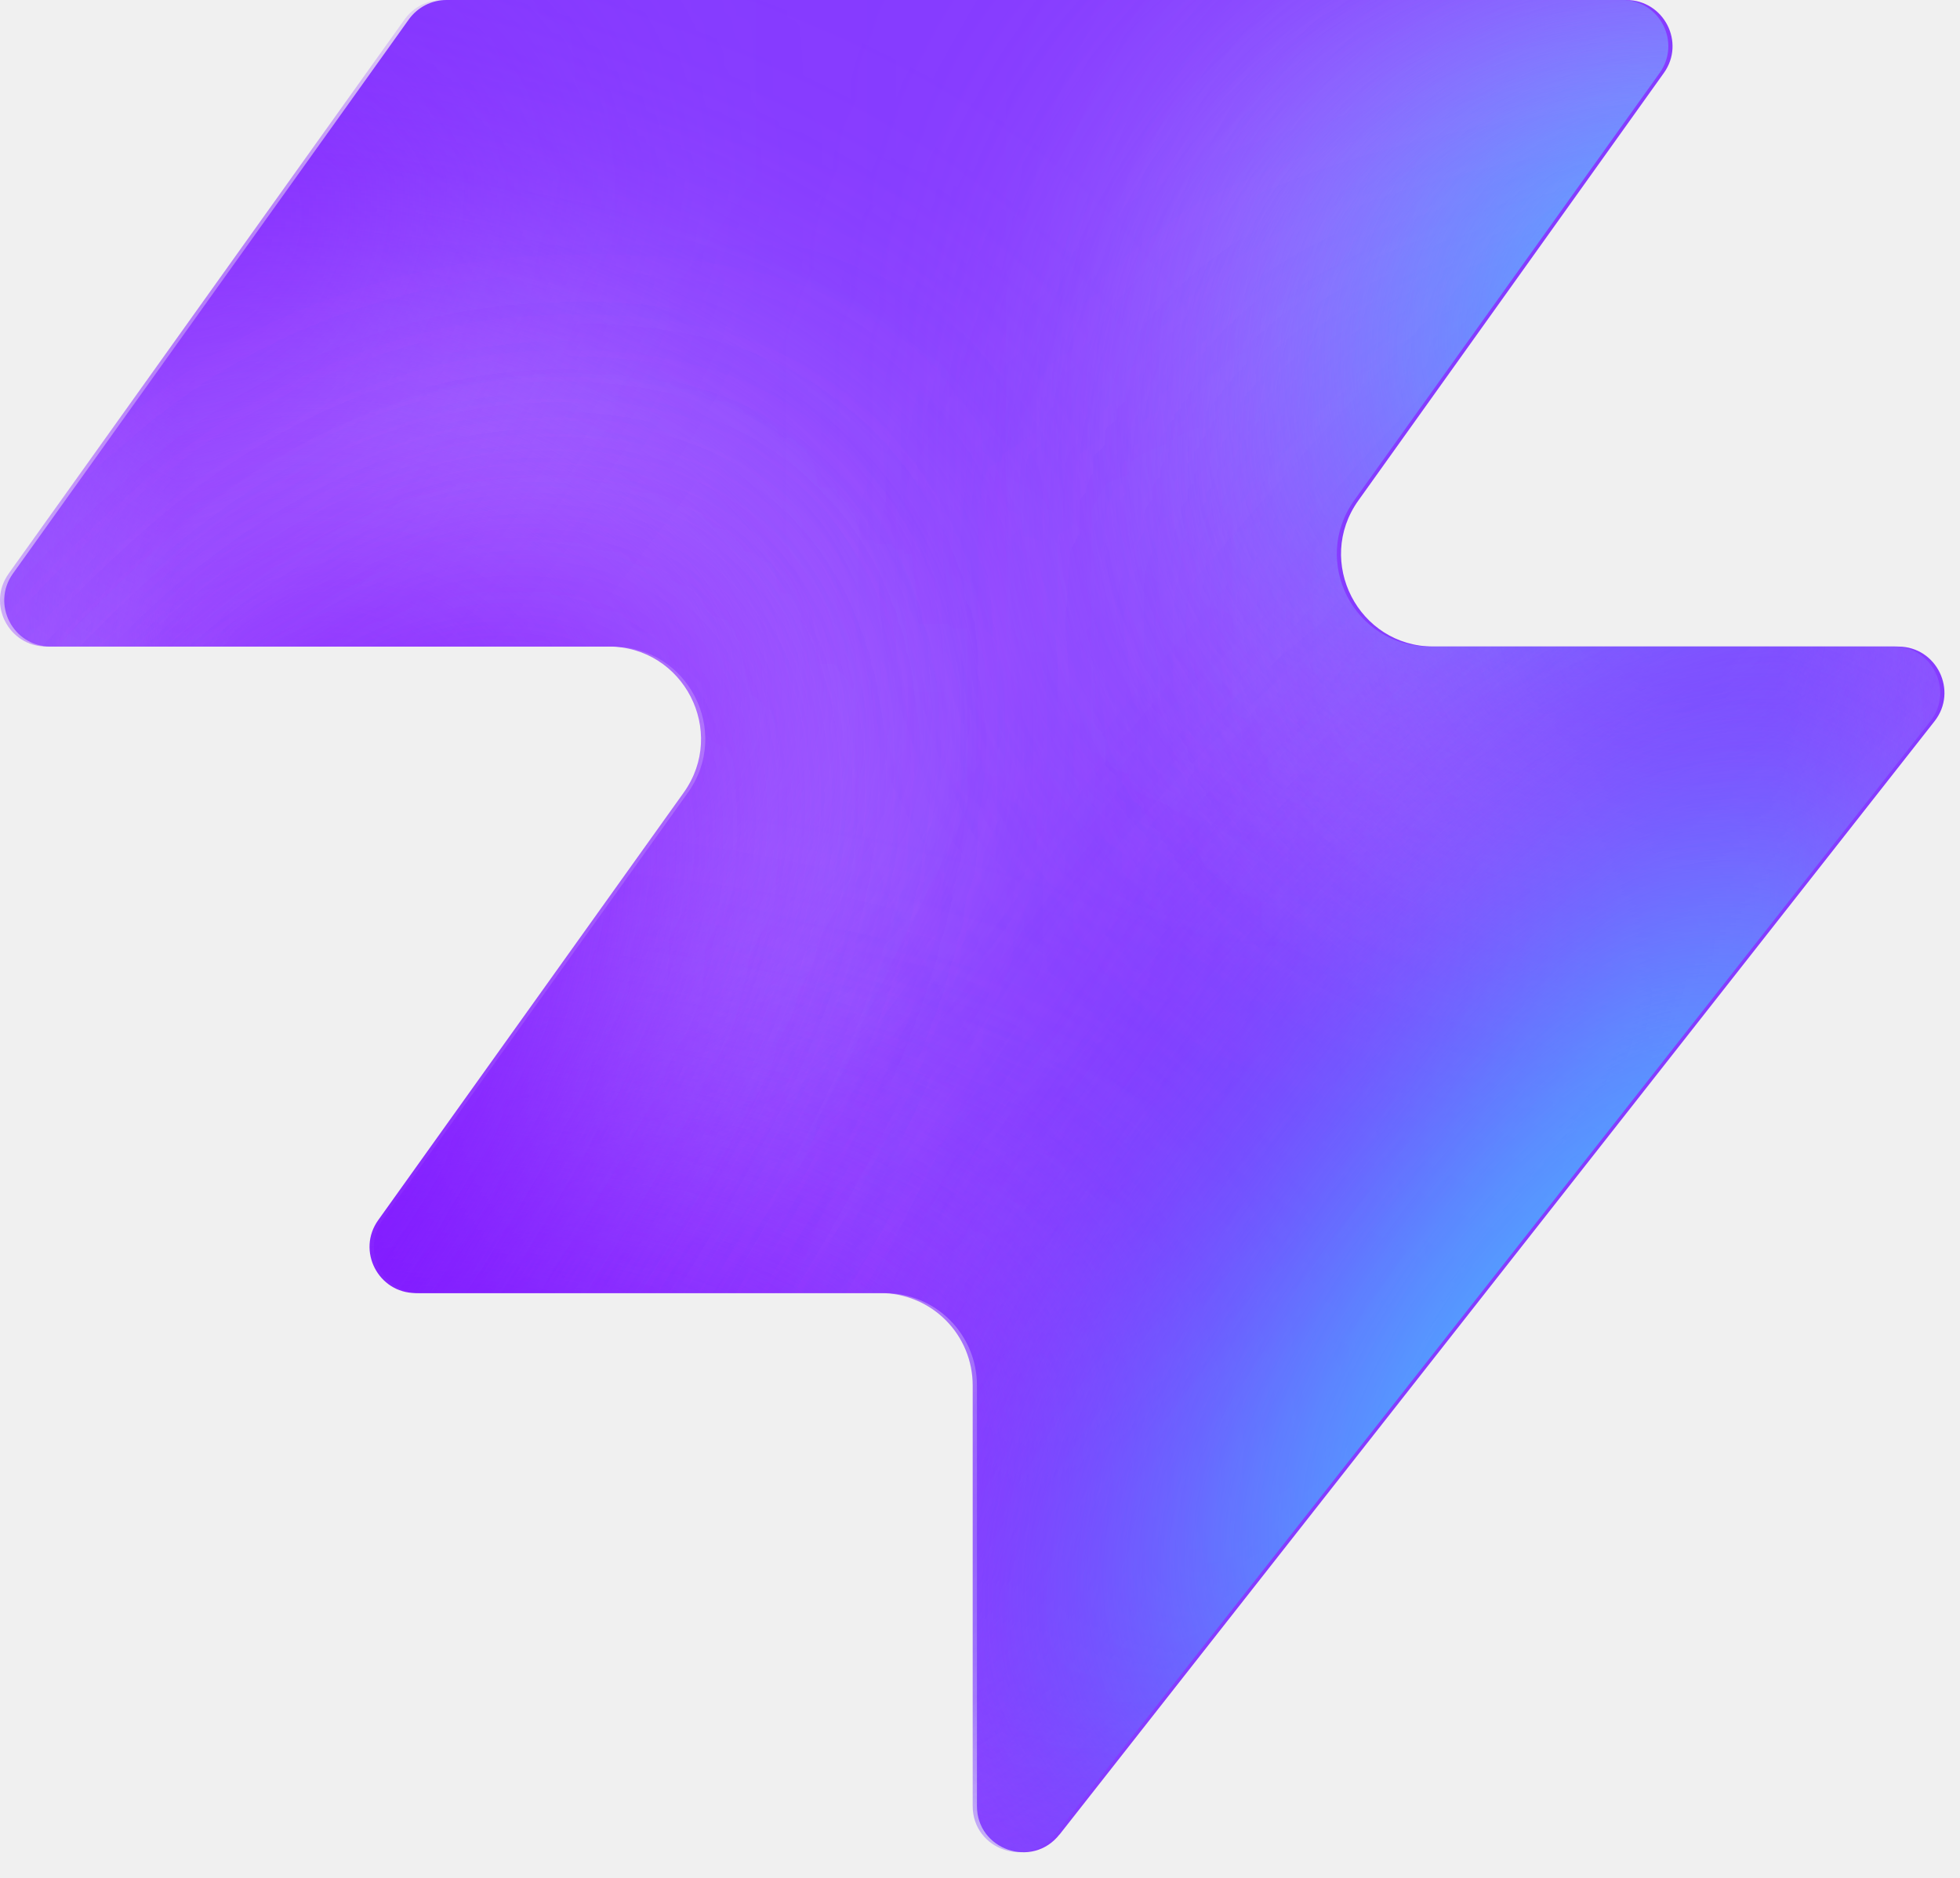
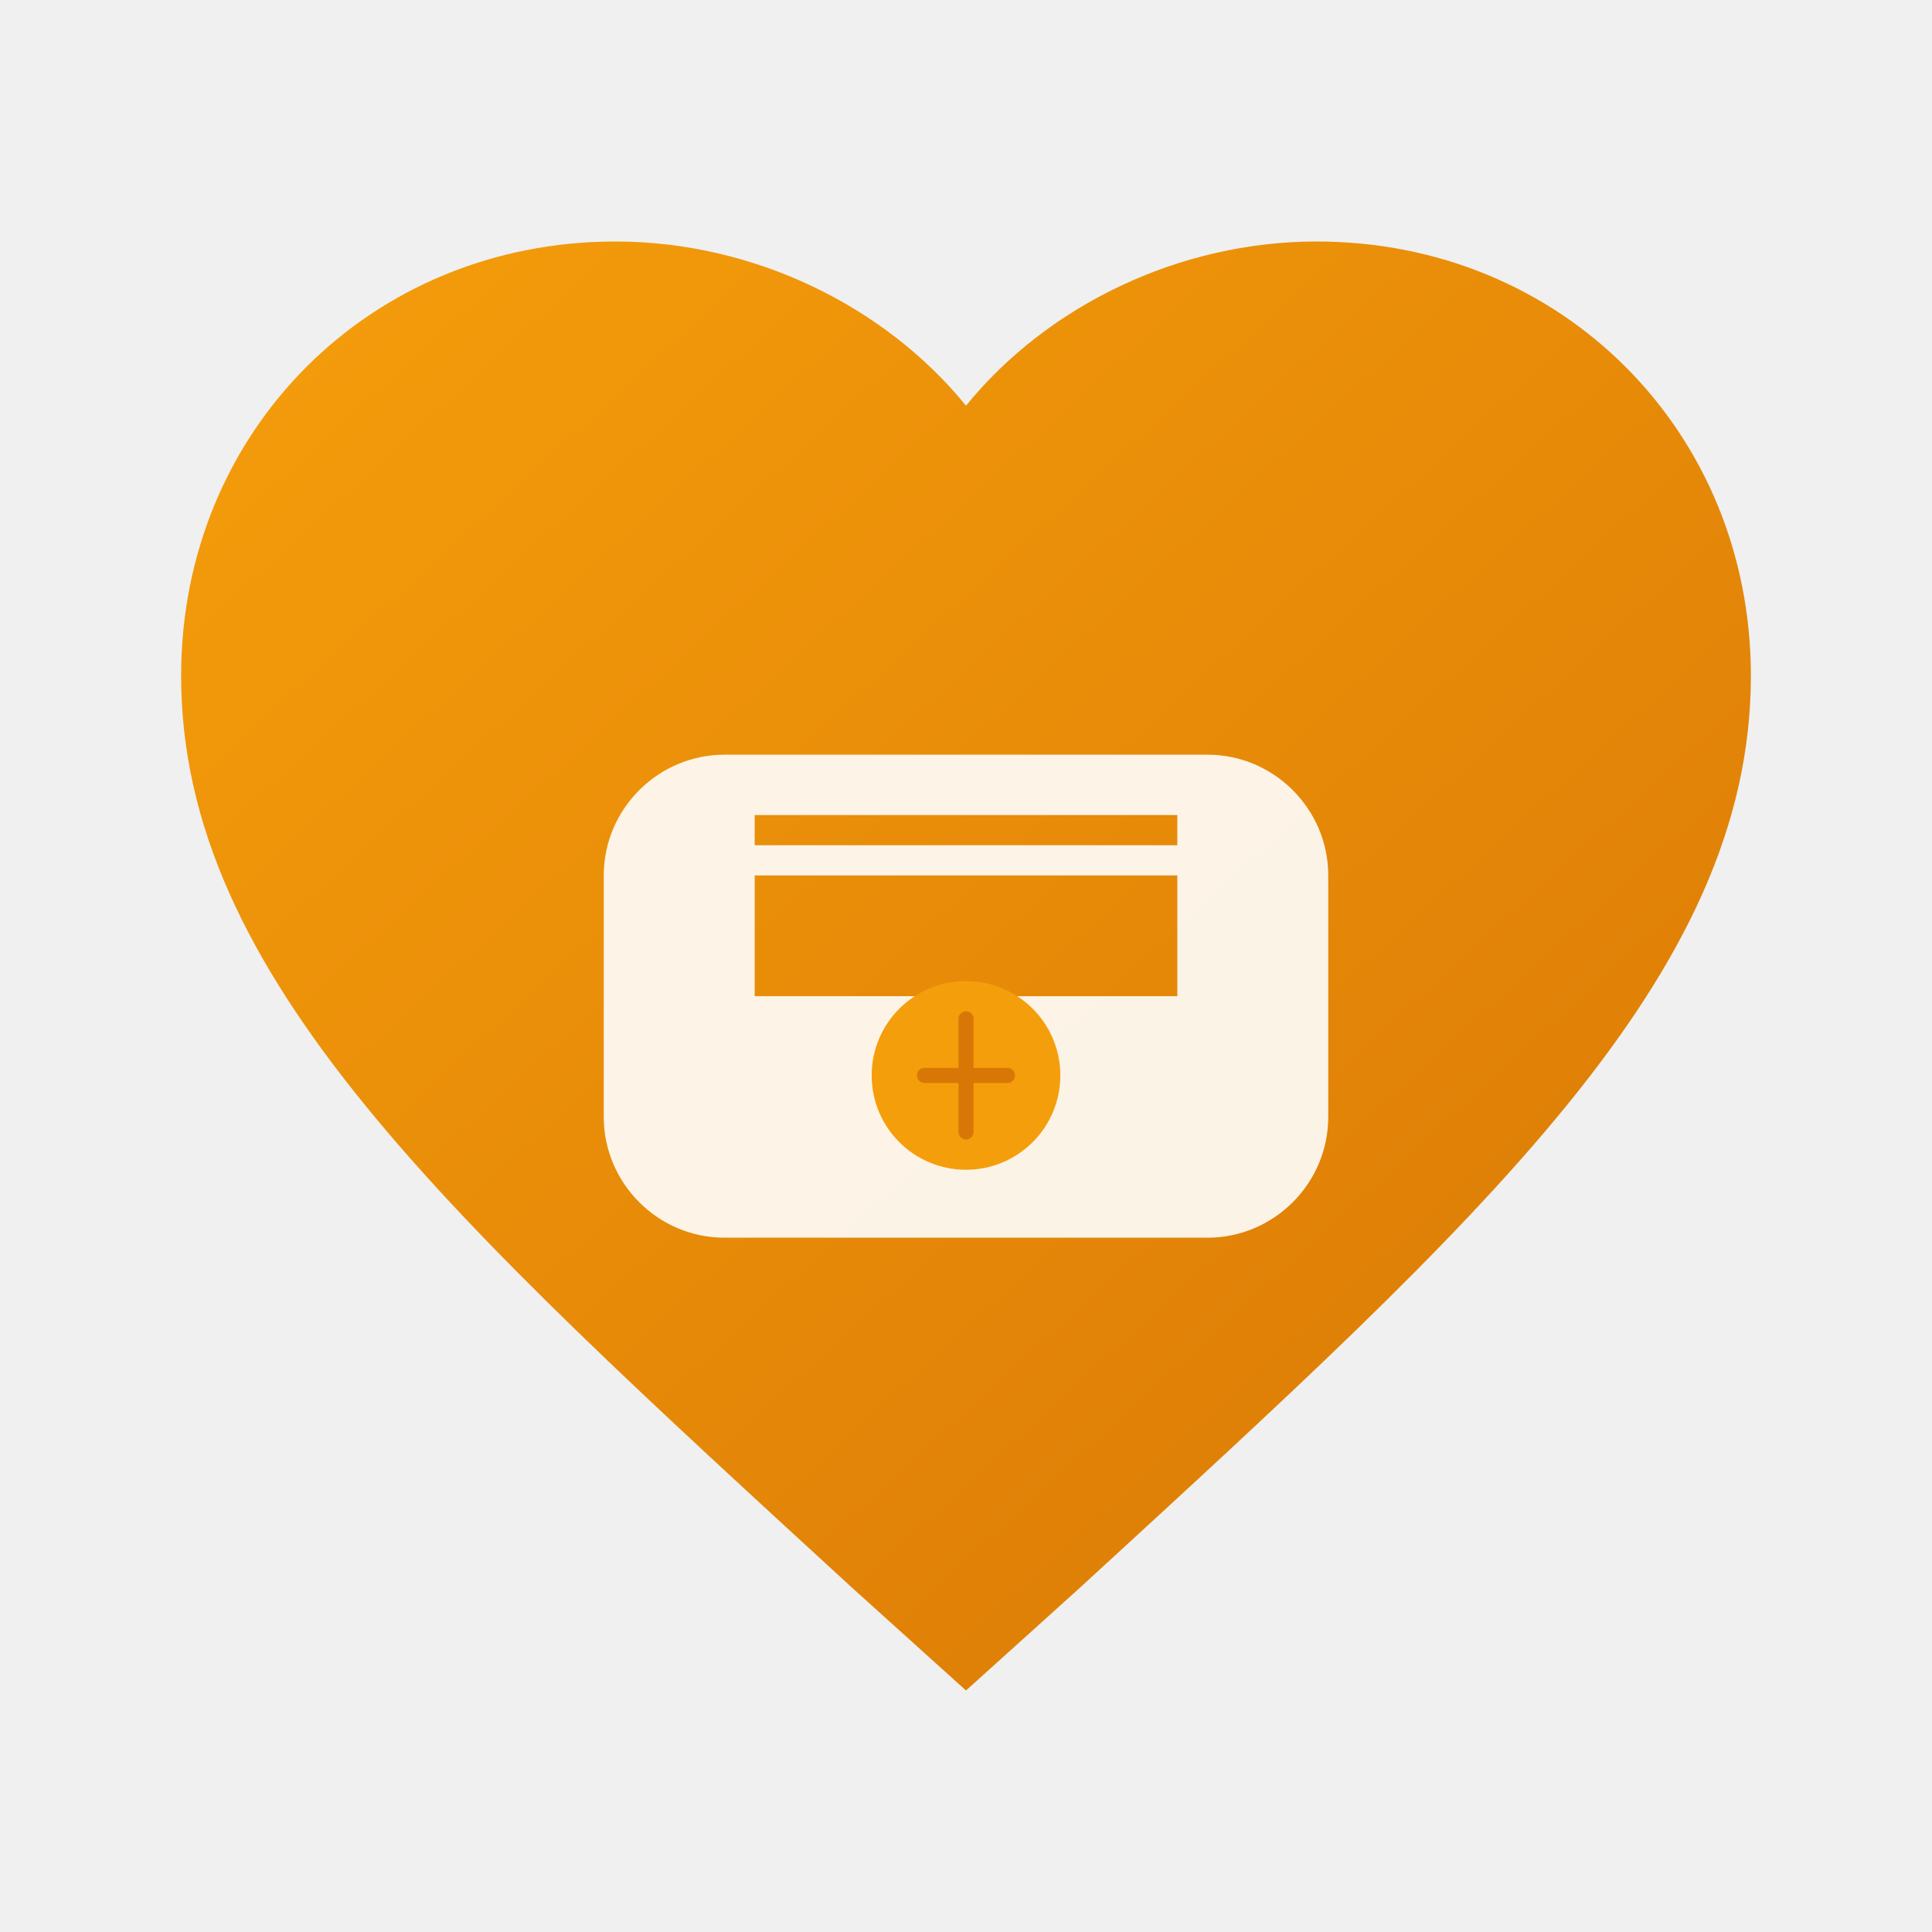
- <svg xmlns="http://www.w3.org/2000/svg" width="48" height="46" fill="none" viewBox="0 0 48 46">
-   <path fill="#863bff" d="M25.946 44.938c-.664.845-2.021.375-2.021-.698V33.937a2.26 2.26 0 0 0-2.262-2.262H10.287c-.92 0-1.456-1.04-.92-1.788l7.48-10.471c1.07-1.497 0-3.578-1.842-3.578H1.237c-.92 0-1.456-1.04-.92-1.788L10.013.474c.214-.297.556-.474.92-.474h28.894c.92 0 1.456 1.04.92 1.788l-7.48 10.471c-1.07 1.498 0 3.579 1.842 3.579h11.377c.943 0 1.473 1.088.89 1.83L25.947 44.94z" style="fill:#863bff;fill:color(display-p3 .525 .23 1);fill-opacity:1" />
-   <mask id="a" width="48" height="46" x="0" y="0" maskUnits="userSpaceOnUse" style="mask-type:alpha">
-     <path fill="#000" d="M25.842 44.938c-.664.844-2.021.375-2.021-.698V33.937a2.26 2.26 0 0 0-2.262-2.262H10.183c-.92 0-1.456-1.04-.92-1.788l7.48-10.471c1.07-1.498 0-3.579-1.842-3.579H1.133c-.92 0-1.456-1.04-.92-1.787L9.91.473c.214-.297.556-.474.92-.474h28.894c.92 0 1.456 1.04.92 1.788l-7.48 10.471c-1.07 1.498 0 3.578 1.842 3.578h11.377c.943 0 1.473 1.088.89 1.832L25.843 44.94z" style="fill:#000;fill-opacity:1" />
-   </mask>
-   <g mask="url(#a)">
-     <g filter="url(#b)">
-       <ellipse cx="5.508" cy="14.704" fill="#ede6ff" rx="5.508" ry="14.704" style="fill:#ede6ff;fill:color(display-p3 .927 .903 1);fill-opacity:1" transform="matrix(.00324 1 1 -.00324 -4.47 31.516)" />
-     </g>
-     <g filter="url(#c)">
-       <ellipse cx="10.399" cy="29.851" fill="#ede6ff" rx="10.399" ry="29.851" style="fill:#ede6ff;fill:color(display-p3 .927 .903 1);fill-opacity:1" transform="matrix(.00324 1 1 -.00324 -39.328 7.883)" />
-     </g>
-     <g filter="url(#d)">
-       <ellipse cx="5.508" cy="30.487" fill="#7e14ff" rx="5.508" ry="30.487" style="fill:#7e14ff;fill:color(display-p3 .492 .077 1);fill-opacity:1" transform="rotate(89.814 -25.913 -14.639)scale(1 -1)" />
-     </g>
-     <g filter="url(#e)">
-       <ellipse cx="5.508" cy="30.599" fill="#7e14ff" rx="5.508" ry="30.599" style="fill:#7e14ff;fill:color(display-p3 .492 .077 1);fill-opacity:1" transform="rotate(89.814 -32.644 -3.334)scale(1 -1)" />
-     </g>
-     <g filter="url(#f)">
-       <ellipse cx="5.508" cy="30.599" fill="#7e14ff" rx="5.508" ry="30.599" style="fill:#7e14ff;fill:color(display-p3 .492 .077 1);fill-opacity:1" transform="matrix(.00324 1 1 -.00324 -34.34 30.47)" />
-     </g>
-     <g filter="url(#g)">
-       <ellipse cx="14.072" cy="22.078" fill="#ede6ff" rx="14.072" ry="22.078" style="fill:#ede6ff;fill:color(display-p3 .927 .903 1);fill-opacity:1" transform="rotate(93.35 24.506 48.493)scale(-1 1)" />
-     </g>
-     <g filter="url(#h)">
-       <ellipse cx="3.47" cy="21.501" fill="#7e14ff" rx="3.47" ry="21.501" style="fill:#7e14ff;fill:color(display-p3 .492 .077 1);fill-opacity:1" transform="rotate(89.009 28.708 47.59)scale(-1 1)" />
-     </g>
-     <g filter="url(#i)">
-       <ellipse cx="3.47" cy="21.501" fill="#7e14ff" rx="3.47" ry="21.501" style="fill:#7e14ff;fill:color(display-p3 .492 .077 1);fill-opacity:1" transform="rotate(89.009 28.708 47.59)scale(-1 1)" />
-     </g>
-     <g filter="url(#j)">
-       <ellipse cx=".387" cy="8.972" fill="#7e14ff" rx="4.407" ry="29.108" style="fill:#7e14ff;fill:color(display-p3 .492 .077 1);fill-opacity:1" transform="rotate(39.51 .387 8.972)" />
-     </g>
-     <g filter="url(#k)">
-       <ellipse cx="47.523" cy="-6.092" fill="#7e14ff" rx="4.407" ry="29.108" style="fill:#7e14ff;fill:color(display-p3 .492 .077 1);fill-opacity:1" transform="rotate(37.892 47.523 -6.092)" />
-     </g>
-     <g filter="url(#l)">
-       <ellipse cx="41.412" cy="6.333" fill="#47bfff" rx="5.971" ry="9.665" style="fill:#47bfff;fill:color(display-p3 .28 .748 1);fill-opacity:1" transform="rotate(37.892 41.412 6.333)" />
-     </g>
-     <g filter="url(#m)">
-       <ellipse cx="-1.879" cy="38.332" fill="#7e14ff" rx="4.407" ry="29.108" style="fill:#7e14ff;fill:color(display-p3 .492 .077 1);fill-opacity:1" transform="rotate(37.892 -1.88 38.332)" />
-     </g>
-     <g filter="url(#n)">
-       <ellipse cx="-1.879" cy="38.332" fill="#7e14ff" rx="4.407" ry="29.108" style="fill:#7e14ff;fill:color(display-p3 .492 .077 1);fill-opacity:1" transform="rotate(37.892 -1.88 38.332)" />
-     </g>
-     <g filter="url(#o)">
-       <ellipse cx="35.651" cy="29.907" fill="#7e14ff" rx="4.407" ry="29.108" style="fill:#7e14ff;fill:color(display-p3 .492 .077 1);fill-opacity:1" transform="rotate(37.892 35.651 29.907)" />
-     </g>
-     <g filter="url(#p)">
-       <ellipse cx="38.418" cy="32.4" fill="#47bfff" rx="5.971" ry="15.297" style="fill:#47bfff;fill:color(display-p3 .28 .748 1);fill-opacity:1" transform="rotate(37.892 38.418 32.4)" />
-     </g>
-   </g>
+ <svg xmlns="http://www.w3.org/2000/svg" viewBox="0 0 512 512">
  <defs>
-     <filter id="b" width="60.045" height="41.654" x="-19.77" y="16.149" color-interpolation-filters="sRGB" filterUnits="userSpaceOnUse">
-       <feFlood flood-opacity="0" result="BackgroundImageFix" />
-       <feBlend in="SourceGraphic" in2="BackgroundImageFix" result="shape" />
-       <feGaussianBlur result="effect1_foregroundBlur_2002_17158" stdDeviation="7.659" />
-     </filter>
-     <filter id="c" width="90.34" height="51.437" x="-54.613" y="-7.533" color-interpolation-filters="sRGB" filterUnits="userSpaceOnUse">
-       <feFlood flood-opacity="0" result="BackgroundImageFix" />
-       <feBlend in="SourceGraphic" in2="BackgroundImageFix" result="shape" />
-       <feGaussianBlur result="effect1_foregroundBlur_2002_17158" stdDeviation="7.659" />
-     </filter>
-     <filter id="d" width="79.355" height="29.4" x="-49.64" y="2.03" color-interpolation-filters="sRGB" filterUnits="userSpaceOnUse">
-       <feFlood flood-opacity="0" result="BackgroundImageFix" />
-       <feBlend in="SourceGraphic" in2="BackgroundImageFix" result="shape" />
-       <feGaussianBlur result="effect1_foregroundBlur_2002_17158" stdDeviation="4.596" />
-     </filter>
-     <filter id="e" width="79.579" height="29.4" x="-45.045" y="20.029" color-interpolation-filters="sRGB" filterUnits="userSpaceOnUse">
-       <feFlood flood-opacity="0" result="BackgroundImageFix" />
-       <feBlend in="SourceGraphic" in2="BackgroundImageFix" result="shape" />
-       <feGaussianBlur result="effect1_foregroundBlur_2002_17158" stdDeviation="4.596" />
-     </filter>
-     <filter id="f" width="79.579" height="29.4" x="-43.513" y="21.178" color-interpolation-filters="sRGB" filterUnits="userSpaceOnUse">
-       <feFlood flood-opacity="0" result="BackgroundImageFix" />
-       <feBlend in="SourceGraphic" in2="BackgroundImageFix" result="shape" />
-       <feGaussianBlur result="effect1_foregroundBlur_2002_17158" stdDeviation="4.596" />
-     </filter>
-     <filter id="g" width="74.749" height="58.852" x="15.756" y="-17.901" color-interpolation-filters="sRGB" filterUnits="userSpaceOnUse">
-       <feFlood flood-opacity="0" result="BackgroundImageFix" />
-       <feBlend in="SourceGraphic" in2="BackgroundImageFix" result="shape" />
-       <feGaussianBlur result="effect1_foregroundBlur_2002_17158" stdDeviation="7.659" />
-     </filter>
-     <filter id="h" width="61.377" height="25.362" x="23.548" y="2.284" color-interpolation-filters="sRGB" filterUnits="userSpaceOnUse">
-       <feFlood flood-opacity="0" result="BackgroundImageFix" />
-       <feBlend in="SourceGraphic" in2="BackgroundImageFix" result="shape" />
-       <feGaussianBlur result="effect1_foregroundBlur_2002_17158" stdDeviation="4.596" />
-     </filter>
-     <filter id="i" width="61.377" height="25.362" x="23.548" y="2.284" color-interpolation-filters="sRGB" filterUnits="userSpaceOnUse">
-       <feFlood flood-opacity="0" result="BackgroundImageFix" />
-       <feBlend in="SourceGraphic" in2="BackgroundImageFix" result="shape" />
-       <feGaussianBlur result="effect1_foregroundBlur_2002_17158" stdDeviation="4.596" />
-     </filter>
-     <filter id="j" width="56.045" height="63.649" x="-27.636" y="-22.853" color-interpolation-filters="sRGB" filterUnits="userSpaceOnUse">
-       <feFlood flood-opacity="0" result="BackgroundImageFix" />
-       <feBlend in="SourceGraphic" in2="BackgroundImageFix" result="shape" />
-       <feGaussianBlur result="effect1_foregroundBlur_2002_17158" stdDeviation="4.596" />
-     </filter>
-     <filter id="k" width="54.814" height="64.646" x="20.116" y="-38.415" color-interpolation-filters="sRGB" filterUnits="userSpaceOnUse">
-       <feFlood flood-opacity="0" result="BackgroundImageFix" />
-       <feBlend in="SourceGraphic" in2="BackgroundImageFix" result="shape" />
-       <feGaussianBlur result="effect1_foregroundBlur_2002_17158" stdDeviation="4.596" />
-     </filter>
-     <filter id="l" width="33.541" height="35.313" x="24.641" y="-11.323" color-interpolation-filters="sRGB" filterUnits="userSpaceOnUse">
-       <feFlood flood-opacity="0" result="BackgroundImageFix" />
-       <feBlend in="SourceGraphic" in2="BackgroundImageFix" result="shape" />
-       <feGaussianBlur result="effect1_foregroundBlur_2002_17158" stdDeviation="4.596" />
-     </filter>
-     <filter id="m" width="54.814" height="64.646" x="-29.286" y="6.009" color-interpolation-filters="sRGB" filterUnits="userSpaceOnUse">
-       <feFlood flood-opacity="0" result="BackgroundImageFix" />
-       <feBlend in="SourceGraphic" in2="BackgroundImageFix" result="shape" />
-       <feGaussianBlur result="effect1_foregroundBlur_2002_17158" stdDeviation="4.596" />
-     </filter>
-     <filter id="n" width="54.814" height="64.646" x="-29.286" y="6.009" color-interpolation-filters="sRGB" filterUnits="userSpaceOnUse">
-       <feFlood flood-opacity="0" result="BackgroundImageFix" />
-       <feBlend in="SourceGraphic" in2="BackgroundImageFix" result="shape" />
-       <feGaussianBlur result="effect1_foregroundBlur_2002_17158" stdDeviation="4.596" />
-     </filter>
-     <filter id="o" width="54.814" height="64.646" x="8.244" y="-2.416" color-interpolation-filters="sRGB" filterUnits="userSpaceOnUse">
-       <feFlood flood-opacity="0" result="BackgroundImageFix" />
-       <feBlend in="SourceGraphic" in2="BackgroundImageFix" result="shape" />
-       <feGaussianBlur result="effect1_foregroundBlur_2002_17158" stdDeviation="4.596" />
-     </filter>
-     <filter id="p" width="39.409" height="43.623" x="18.713" y="10.588" color-interpolation-filters="sRGB" filterUnits="userSpaceOnUse">
-       <feFlood flood-opacity="0" result="BackgroundImageFix" />
-       <feBlend in="SourceGraphic" in2="BackgroundImageFix" result="shape" />
-       <feGaussianBlur result="effect1_foregroundBlur_2002_17158" stdDeviation="4.596" />
-     </filter>
+     <linearGradient id="goldGradient" x1="0%" y1="0%" x2="100%" y2="100%">
+       <stop offset="0%" style="stop-color:#f59e0b;stop-opacity:1" />
+       <stop offset="100%" style="stop-color:#d97706;stop-opacity:1" />
+     </linearGradient>
  </defs>
+   <path fill="url(#goldGradient)" d="M256 448l-30.164-27.211C118.718 322.442 48 258.61 48 179.095 48 114.221 98.221 64 163.095 64c36.391 0 71.321 16.941 92.905 43.513C277.584 80.941 312.514 64 348.905 64 413.779 64 464 114.221 464 179.095c0 79.515-70.718 143.347-177.836 241.694L256 448z" />
+   <path fill="#ffffff" fill-opacity="0.9" d="M320 200h-128c-17.6 0-32 14.4-32 32v64c0 17.6 14.4 32 32 32h128c17.6 0 32-14.4 32-32v-64c0-17.6-14.4-32-32-32zm-8 64h-112v-32h112v32zm0-40h-112v-8h112v8z" />
+   <circle cx="256" cy="285" r="25" fill="#f59e0b" />
+   <path fill="#ffffff" d="M256 270v30M245 285h22" stroke="#d97706" stroke-width="4" stroke-linecap="round" />
</svg>
